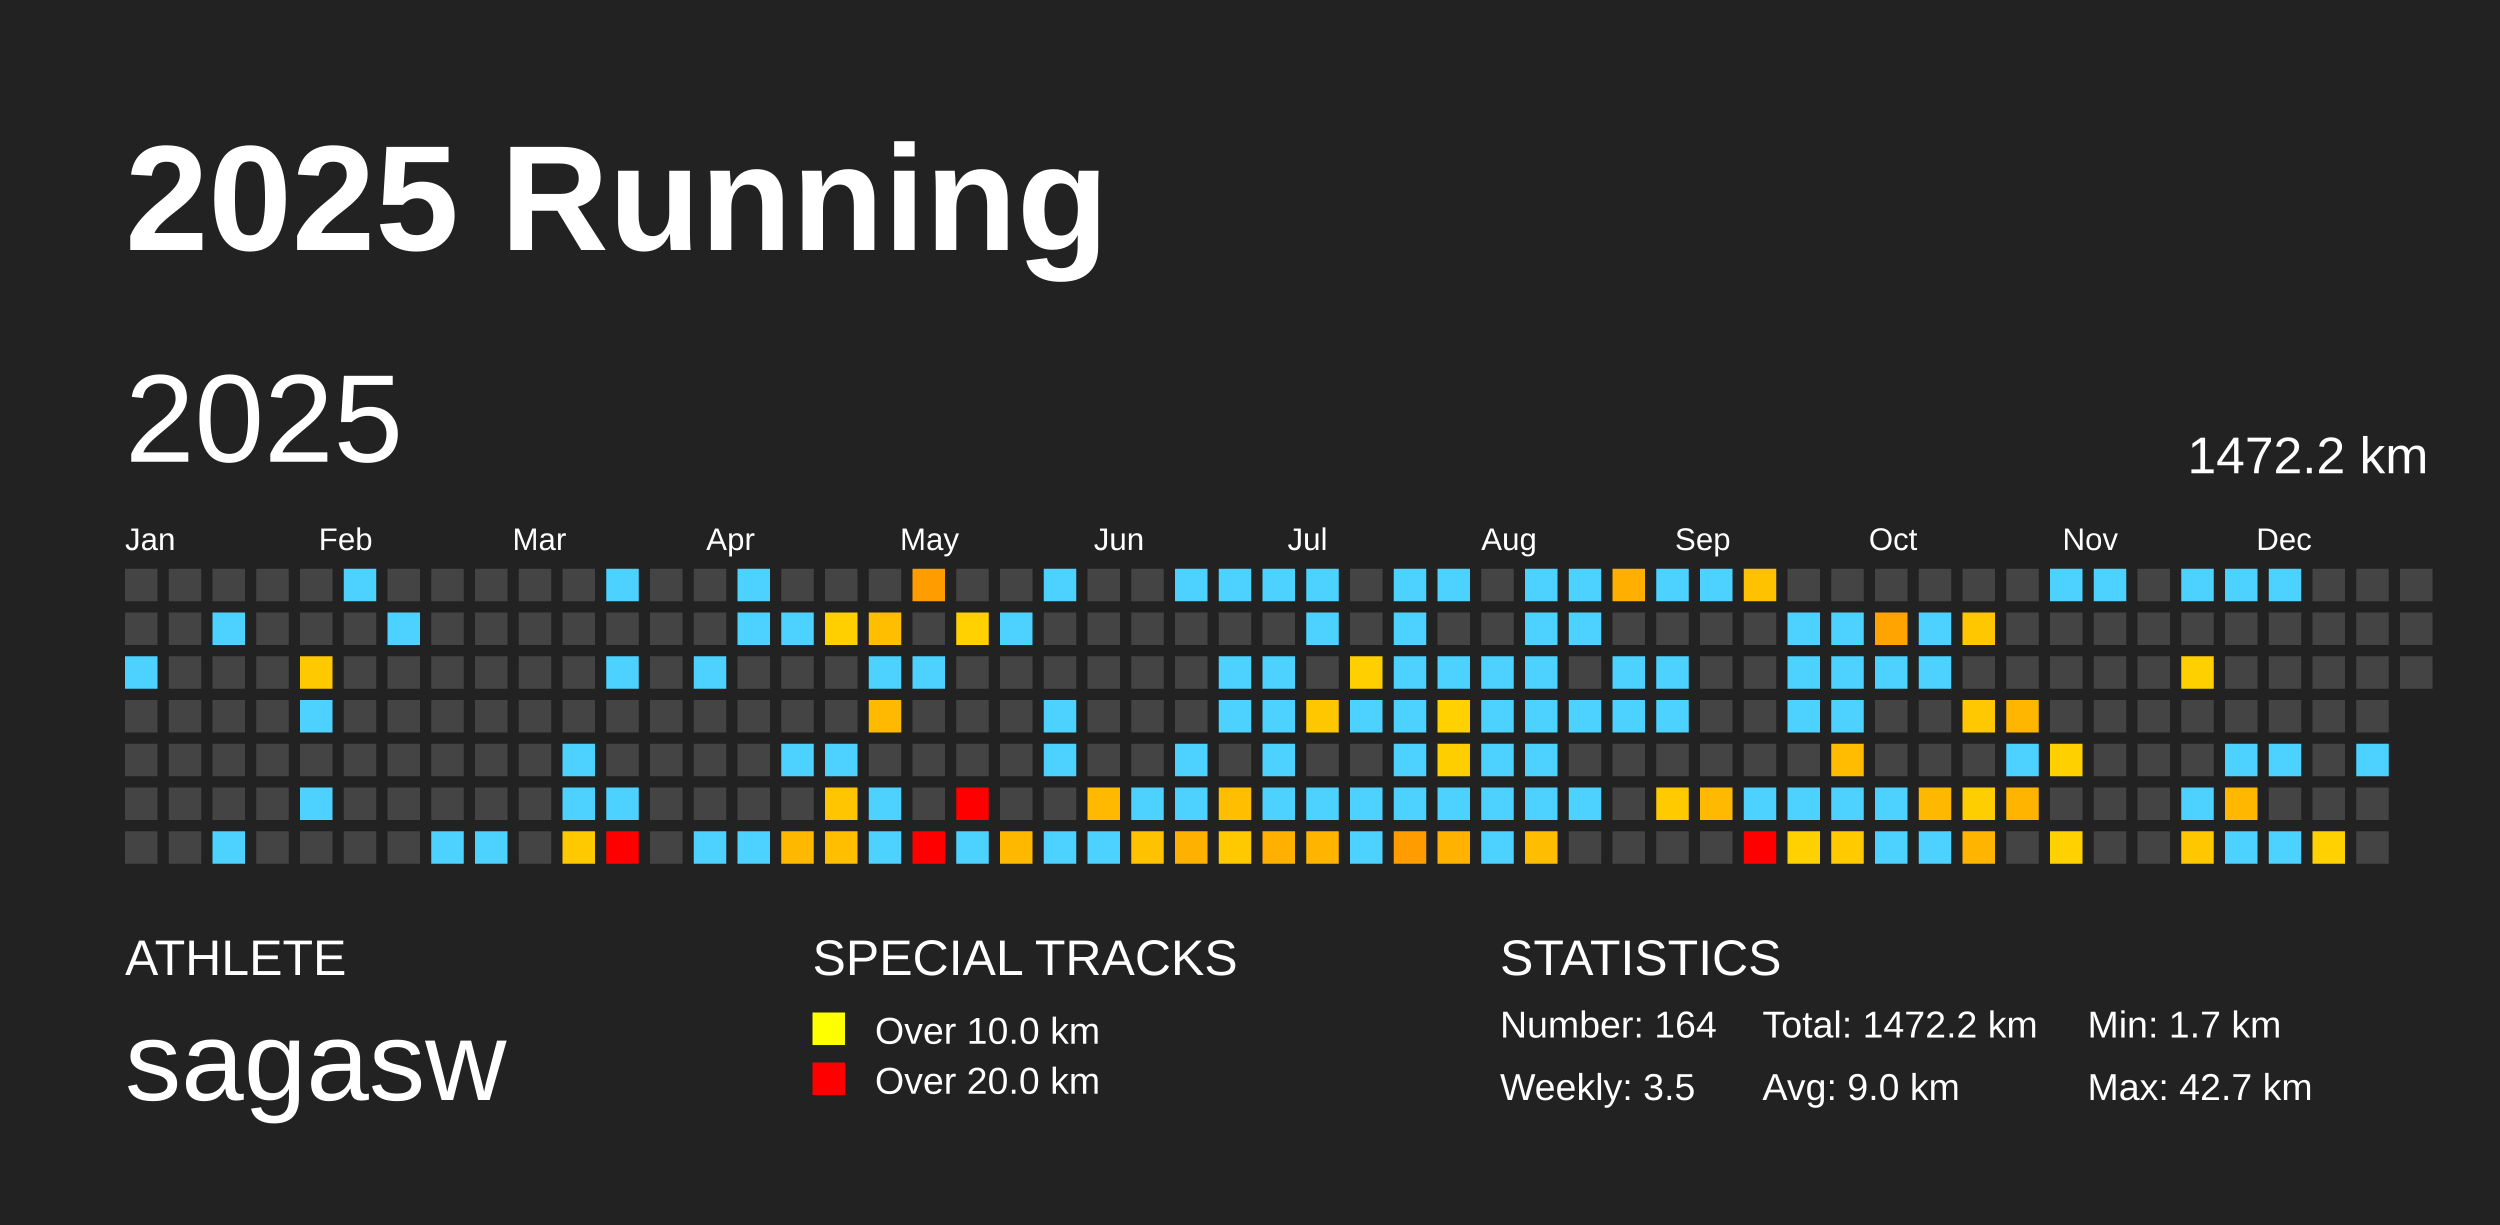
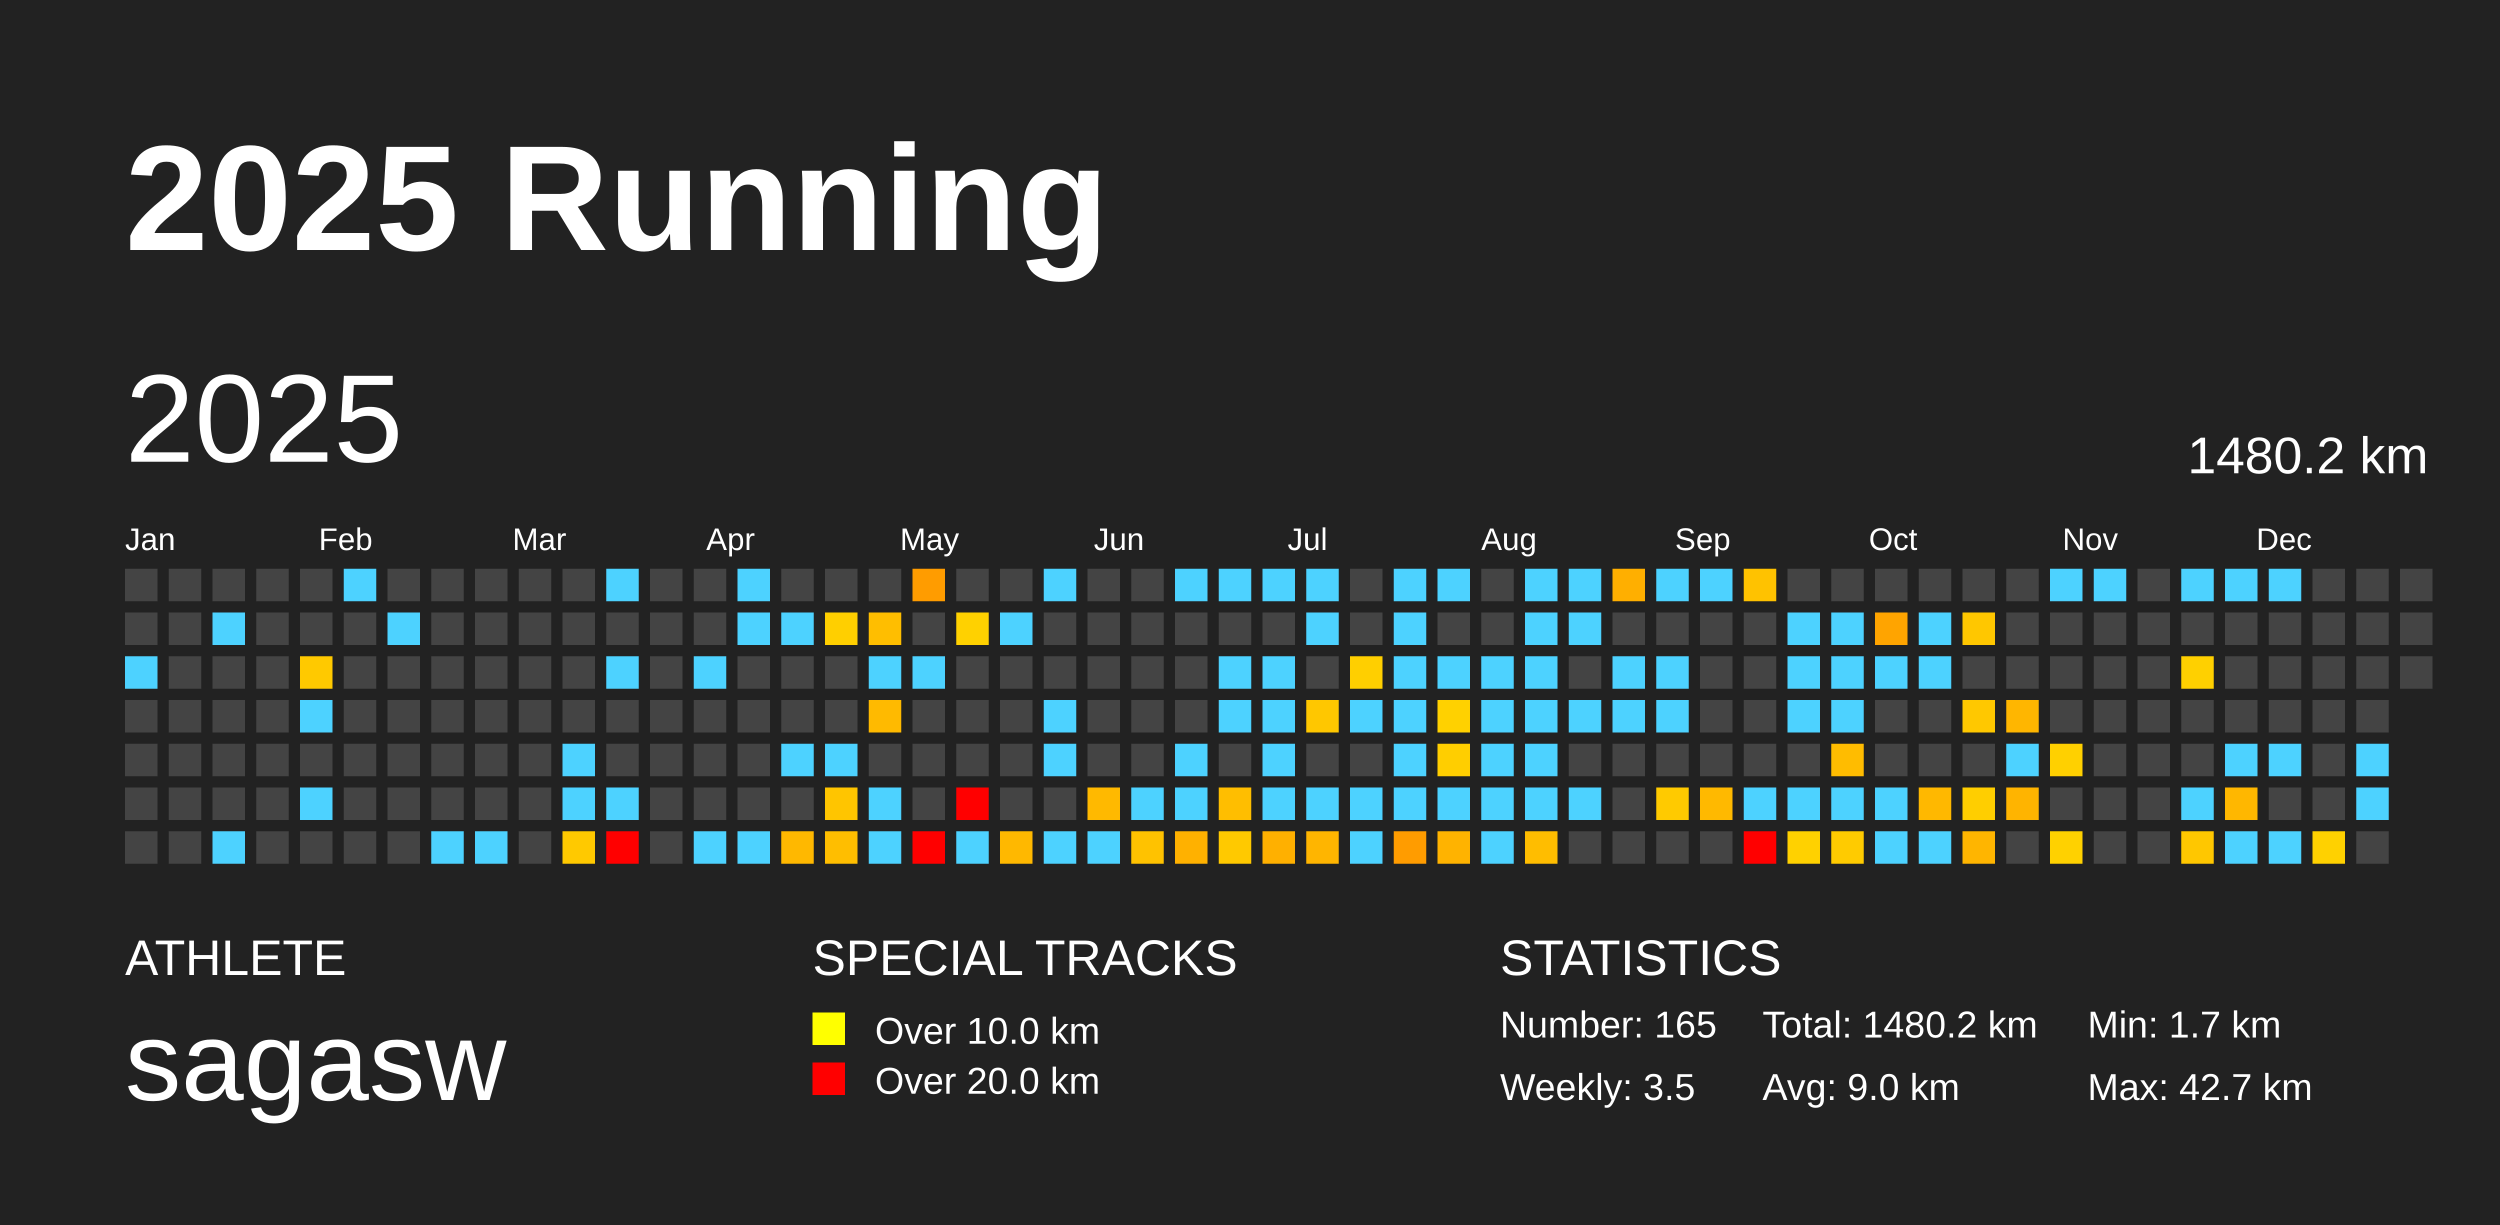
<svg xmlns="http://www.w3.org/2000/svg" baseProfile="full" height="98mm" version="1.1" viewBox="0,0,200,98" width="200mm">
  <defs />
  <rect fill="#222222" height="98" width="200" x="0" y="0" />
  <text fill="#FFFFFF" style="font-size:12px; font-family:Arial; font-weight:bold;" x="10" y="20">2025 Running</text>
  <text fill="#FFFFFF" style="font-size:4px; font-family:Arial" x="10" y="78">ATHLETE</text>
  <text fill="#FFFFFF" style="font-size:9px; font-family:Arial" x="10" y="88">sagasw</text>
  <text fill="#FFFFFF" style="font-size:4px; font-family:Arial" x="65" y="78">SPECIAL TRACKS</text>
  <rect fill="yellow" height="2.6" width="2.6" x="65" y="81" />
  <text fill="#FFFFFF" style="font-size:3px; font-family:Arial" x="70" y="83.5">Over 10.0 km</text>
  <rect fill="red" height="2.6" width="2.6" x="65" y="85" />
  <text fill="#FFFFFF" style="font-size:3px; font-family:Arial" x="70" y="87.5">Over 20.0 km</text>
  <text fill="#FFFFFF" style="font-size:4px; font-family:Arial" x="120" y="78">STATISTICS</text>
-   <text fill="#FFFFFF" style="font-size:3px; font-family:Arial" x="120" y="83">Number: 164</text>
+   <text fill="#FFFFFF" style="font-size:3px; font-family:Arial" x="120" y="83">Number: 165</text>
  <text fill="#FFFFFF" style="font-size:3px; font-family:Arial" x="120" y="88">Weekly: 3.5</text>
-   <text fill="#FFFFFF" style="font-size:3px; font-family:Arial" x="141" y="83">Total: 1472.2 km</text>
+   <text fill="#FFFFFF" style="font-size:3px; font-family:Arial" x="141" y="83">Total: 1480.2 km</text>
  <text fill="#FFFFFF" style="font-size:3px; font-family:Arial" x="141" y="88">Avg: 9.0 km</text>
  <text fill="#FFFFFF" style="font-size:3px; font-family:Arial" x="167" y="83">Min: 1.7 km</text>
  <text fill="#FFFFFF" style="font-size:3px; font-family:Arial" x="167" y="88">Max: 42.7 km</text>
  <text dominant-baseline="hanging" fill="#FFFFFF" style="font-size:10.0px; font-family:Arial;" x="10" y="30">2025</text>
-   <text dominant-baseline="hanging" fill="#FFFFFF" style="font-size:4.125px; font-family:Arial;" x="175" y="35">1472.2 km</text>
+   <text dominant-baseline="hanging" fill="#FFFFFF" style="font-size:4.125px; font-family:Arial;" x="175" y="35">1480.2 km</text>
  <text fill="#FFFFFF" style="font-size:2.5px; font-family:Arial" x="10.0" y="44">Jan</text>
  <text fill="#FFFFFF" style="font-size:2.5px; font-family:Arial" x="25.5" y="44">Feb</text>
  <text fill="#FFFFFF" style="font-size:2.5px; font-family:Arial" x="41.0" y="44">Mar</text>
  <text fill="#FFFFFF" style="font-size:2.5px; font-family:Arial" x="56.5" y="44">Apr</text>
  <text fill="#FFFFFF" style="font-size:2.5px; font-family:Arial" x="72.0" y="44">May</text>
  <text fill="#FFFFFF" style="font-size:2.5px; font-family:Arial" x="87.5" y="44">Jun</text>
  <text fill="#FFFFFF" style="font-size:2.5px; font-family:Arial" x="103.0" y="44">Jul</text>
  <text fill="#FFFFFF" style="font-size:2.5px; font-family:Arial" x="118.5" y="44">Aug</text>
  <text fill="#FFFFFF" style="font-size:2.5px; font-family:Arial" x="134.0" y="44">Sep</text>
  <text fill="#FFFFFF" style="font-size:2.5px; font-family:Arial" x="149.5" y="44">Oct</text>
  <text fill="#FFFFFF" style="font-size:2.5px; font-family:Arial" x="165.0" y="44">Nov</text>
  <text fill="#FFFFFF" style="font-size:2.5px; font-family:Arial" x="180.5" y="44">Dec</text>
  <rect fill="#444444" height="2.6" width="2.6" x="10.0" y="45.5" />
  <rect fill="#444444" height="2.6" width="2.6" x="10.0" y="49.0" />
  <rect fill="#4dd2ff" height="2.6" width="2.6" x="10.0" y="52.5" />
  <rect fill="#444444" height="2.6" width="2.6" x="10.0" y="56.0" />
  <rect fill="#444444" height="2.6" width="2.6" x="10.0" y="59.5" />
  <rect fill="#444444" height="2.6" width="2.6" x="10.0" y="63.0" />
  <rect fill="#444444" height="2.6" width="2.6" x="10.0" y="66.5" />
  <rect fill="#444444" height="2.6" width="2.6" x="13.5" y="45.5" />
  <rect fill="#444444" height="2.6" width="2.6" x="13.5" y="49.0" />
  <rect fill="#444444" height="2.6" width="2.6" x="13.5" y="52.5" />
  <rect fill="#444444" height="2.6" width="2.6" x="13.5" y="56.0" />
  <rect fill="#444444" height="2.6" width="2.6" x="13.5" y="59.5" />
  <rect fill="#444444" height="2.6" width="2.6" x="13.5" y="63.0" />
  <rect fill="#444444" height="2.6" width="2.6" x="13.5" y="66.5" />
  <rect fill="#444444" height="2.6" width="2.6" x="17.0" y="45.5" />
  <rect fill="#4dd2ff" height="2.6" width="2.6" x="17.0" y="49.0" />
  <rect fill="#444444" height="2.6" width="2.6" x="17.0" y="52.5" />
  <rect fill="#444444" height="2.6" width="2.6" x="17.0" y="56.0" />
  <rect fill="#444444" height="2.6" width="2.6" x="17.0" y="59.5" />
  <rect fill="#444444" height="2.6" width="2.6" x="17.0" y="63.0" />
  <rect fill="#4dd2ff" height="2.6" width="2.6" x="17.0" y="66.5" />
  <rect fill="#444444" height="2.6" width="2.6" x="20.5" y="45.5" />
  <rect fill="#444444" height="2.6" width="2.6" x="20.5" y="49.0" />
  <rect fill="#444444" height="2.6" width="2.6" x="20.5" y="52.5" />
  <rect fill="#444444" height="2.6" width="2.6" x="20.5" y="56.0" />
  <rect fill="#444444" height="2.6" width="2.6" x="20.5" y="59.5" />
  <rect fill="#444444" height="2.6" width="2.6" x="20.5" y="63.0" />
  <rect fill="#444444" height="2.6" width="2.6" x="20.5" y="66.5" />
  <rect fill="#444444" height="2.6" width="2.6" x="24.0" y="45.5" />
  <rect fill="#444444" height="2.6" width="2.6" x="24.0" y="49.0" />
  <rect fill="#ffc900" height="2.6" width="2.6" x="24.0" y="52.5" />
  <rect fill="#4dd2ff" height="2.6" width="2.6" x="24.0" y="56.0" />
  <rect fill="#444444" height="2.6" width="2.6" x="24.0" y="59.5" />
  <rect fill="#4dd2ff" height="2.6" width="2.6" x="24.0" y="63.0" />
  <rect fill="#444444" height="2.6" width="2.6" x="24.0" y="66.5" />
  <rect fill="#4dd2ff" height="2.6" width="2.6" x="27.5" y="45.5" />
  <rect fill="#444444" height="2.6" width="2.6" x="27.5" y="49.0" />
  <rect fill="#444444" height="2.6" width="2.6" x="27.5" y="52.5" />
  <rect fill="#444444" height="2.6" width="2.6" x="27.5" y="56.0" />
  <rect fill="#444444" height="2.6" width="2.6" x="27.5" y="59.5" />
  <rect fill="#444444" height="2.6" width="2.6" x="27.5" y="63.0" />
  <rect fill="#444444" height="2.6" width="2.6" x="27.5" y="66.5" />
  <rect fill="#444444" height="2.6" width="2.6" x="31.0" y="45.5" />
  <rect fill="#4dd2ff" height="2.6" width="2.6" x="31.0" y="49.0" />
  <rect fill="#444444" height="2.6" width="2.6" x="31.0" y="52.5" />
  <rect fill="#444444" height="2.6" width="2.6" x="31.0" y="56.0" />
  <rect fill="#444444" height="2.6" width="2.6" x="31.0" y="59.5" />
  <rect fill="#444444" height="2.6" width="2.6" x="31.0" y="63.0" />
  <rect fill="#444444" height="2.6" width="2.6" x="31.0" y="66.5" />
  <rect fill="#444444" height="2.6" width="2.6" x="34.5" y="45.5" />
  <rect fill="#444444" height="2.6" width="2.6" x="34.5" y="49.0" />
  <rect fill="#444444" height="2.6" width="2.6" x="34.5" y="52.5" />
  <rect fill="#444444" height="2.6" width="2.6" x="34.5" y="56.0" />
  <rect fill="#444444" height="2.6" width="2.6" x="34.5" y="59.5" />
  <rect fill="#444444" height="2.6" width="2.6" x="34.5" y="63.0" />
  <rect fill="#4dd2ff" height="2.6" width="2.6" x="34.5" y="66.5" />
  <rect fill="#444444" height="2.6" width="2.6" x="38.0" y="45.5" />
  <rect fill="#444444" height="2.6" width="2.6" x="38.0" y="49.0" />
  <rect fill="#444444" height="2.6" width="2.6" x="38.0" y="52.5" />
  <rect fill="#444444" height="2.6" width="2.6" x="38.0" y="56.0" />
  <rect fill="#444444" height="2.6" width="2.6" x="38.0" y="59.5" />
  <rect fill="#444444" height="2.6" width="2.6" x="38.0" y="63.0" />
  <rect fill="#4dd2ff" height="2.6" width="2.6" x="38.0" y="66.5" />
  <rect fill="#444444" height="2.6" width="2.6" x="41.5" y="45.5" />
  <rect fill="#444444" height="2.6" width="2.6" x="41.5" y="49.0" />
  <rect fill="#444444" height="2.6" width="2.6" x="41.5" y="52.5" />
  <rect fill="#444444" height="2.6" width="2.6" x="41.5" y="56.0" />
  <rect fill="#444444" height="2.6" width="2.6" x="41.5" y="59.5" />
  <rect fill="#444444" height="2.6" width="2.6" x="41.5" y="63.0" />
  <rect fill="#444444" height="2.6" width="2.6" x="41.5" y="66.5" />
  <rect fill="#444444" height="2.6" width="2.6" x="45.0" y="45.5" />
  <rect fill="#444444" height="2.6" width="2.6" x="45.0" y="49.0" />
  <rect fill="#444444" height="2.6" width="2.6" x="45.0" y="52.5" />
  <rect fill="#444444" height="2.6" width="2.6" x="45.0" y="56.0" />
  <rect fill="#4dd2ff" height="2.6" width="2.6" x="45.0" y="59.5" />
  <rect fill="#4dd2ff" height="2.6" width="2.6" x="45.0" y="63.0" />
  <rect fill="#ffc900" height="2.6" width="2.6" x="45.0" y="66.5" />
  <rect fill="#4dd2ff" height="2.6" width="2.6" x="48.5" y="45.5" />
  <rect fill="#444444" height="2.6" width="2.6" x="48.5" y="49.0" />
  <rect fill="#4dd2ff" height="2.6" width="2.6" x="48.5" y="52.5" />
  <rect fill="#444444" height="2.6" width="2.6" x="48.5" y="56.0" />
  <rect fill="#444444" height="2.6" width="2.6" x="48.5" y="59.5" />
  <rect fill="#4dd2ff" height="2.6" width="2.6" x="48.5" y="63.0" />
  <rect fill="red" height="2.6" width="2.6" x="48.5" y="66.5" />
  <rect fill="#444444" height="2.6" width="2.6" x="52.0" y="45.5" />
  <rect fill="#444444" height="2.6" width="2.6" x="52.0" y="49.0" />
  <rect fill="#444444" height="2.6" width="2.6" x="52.0" y="52.5" />
  <rect fill="#444444" height="2.6" width="2.6" x="52.0" y="56.0" />
  <rect fill="#444444" height="2.6" width="2.6" x="52.0" y="59.5" />
  <rect fill="#444444" height="2.6" width="2.6" x="52.0" y="63.0" />
  <rect fill="#444444" height="2.6" width="2.6" x="52.0" y="66.5" />
  <rect fill="#444444" height="2.6" width="2.6" x="55.5" y="45.5" />
  <rect fill="#444444" height="2.6" width="2.6" x="55.5" y="49.0" />
  <rect fill="#4dd2ff" height="2.6" width="2.6" x="55.5" y="52.5" />
  <rect fill="#444444" height="2.6" width="2.6" x="55.5" y="56.0" />
  <rect fill="#444444" height="2.6" width="2.6" x="55.5" y="59.5" />
  <rect fill="#444444" height="2.6" width="2.6" x="55.5" y="63.0" />
  <rect fill="#4dd2ff" height="2.6" width="2.6" x="55.5" y="66.5" />
  <rect fill="#4dd2ff" height="2.6" width="2.6" x="59.0" y="45.5" />
  <rect fill="#4dd2ff" height="2.6" width="2.6" x="59.0" y="49.0" />
  <rect fill="#444444" height="2.6" width="2.6" x="59.0" y="52.5" />
  <rect fill="#444444" height="2.6" width="2.6" x="59.0" y="56.0" />
  <rect fill="#444444" height="2.6" width="2.6" x="59.0" y="59.5" />
  <rect fill="#444444" height="2.6" width="2.6" x="59.0" y="63.0" />
  <rect fill="#4dd2ff" height="2.6" width="2.6" x="59.0" y="66.5" />
  <rect fill="#444444" height="2.6" width="2.6" x="62.5" y="45.5" />
  <rect fill="#4dd2ff" height="2.6" width="2.6" x="62.5" y="49.0" />
  <rect fill="#444444" height="2.6" width="2.6" x="62.5" y="52.5" />
  <rect fill="#444444" height="2.6" width="2.6" x="62.5" y="56.0" />
  <rect fill="#4dd2ff" height="2.6" width="2.6" x="62.5" y="59.5" />
  <rect fill="#444444" height="2.6" width="2.6" x="62.5" y="63.0" />
  <rect fill="#ffb800" height="2.6" width="2.6" x="62.5" y="66.5" />
  <rect fill="#444444" height="2.6" width="2.6" x="66.0" y="45.5" />
  <rect fill="#ffcf00" height="2.6" width="2.6" x="66.0" y="49.0" />
  <rect fill="#444444" height="2.6" width="2.6" x="66.0" y="52.5" />
  <rect fill="#444444" height="2.6" width="2.6" x="66.0" y="56.0" />
  <rect fill="#4dd2ff" height="2.6" width="2.6" x="66.0" y="59.5" />
  <rect fill="#ffc500" height="2.6" width="2.6" x="66.0" y="63.0" />
  <rect fill="#ffbe00" height="2.6" width="2.6" x="66.0" y="66.5" />
  <rect fill="#444444" height="2.6" width="2.6" x="69.5" y="45.5" />
  <rect fill="#ffbe00" height="2.6" width="2.6" x="69.5" y="49.0" />
  <rect fill="#4dd2ff" height="2.6" width="2.6" x="69.5" y="52.5" />
  <rect fill="#ffba00" height="2.6" width="2.6" x="69.5" y="56.0" />
  <rect fill="#444444" height="2.6" width="2.6" x="69.5" y="59.5" />
  <rect fill="#4dd2ff" height="2.6" width="2.6" x="69.5" y="63.0" />
  <rect fill="#4dd2ff" height="2.6" width="2.6" x="69.5" y="66.5" />
  <rect fill="#ff9c00" height="2.6" width="2.6" x="73.0" y="45.5" />
  <rect fill="#444444" height="2.6" width="2.6" x="73.0" y="49.0" />
  <rect fill="#4dd2ff" height="2.6" width="2.6" x="73.0" y="52.5" />
  <rect fill="#444444" height="2.6" width="2.6" x="73.0" y="56.0" />
  <rect fill="#444444" height="2.6" width="2.6" x="73.0" y="59.5" />
  <rect fill="#444444" height="2.6" width="2.6" x="73.0" y="63.0" />
  <rect fill="red" height="2.6" width="2.6" x="73.0" y="66.5" />
  <rect fill="#444444" height="2.6" width="2.6" x="76.5" y="45.5" />
  <rect fill="#ffd100" height="2.6" width="2.6" x="76.5" y="49.0" />
  <rect fill="#444444" height="2.6" width="2.6" x="76.5" y="52.5" />
  <rect fill="#444444" height="2.6" width="2.6" x="76.5" y="56.0" />
  <rect fill="#444444" height="2.6" width="2.6" x="76.5" y="59.5" />
  <rect fill="red" height="2.6" width="2.6" x="76.5" y="63.0" />
  <rect fill="#4dd2ff" height="2.6" width="2.6" x="76.5" y="66.5" />
  <rect fill="#444444" height="2.6" width="2.6" x="80.0" y="45.5" />
  <rect fill="#4dd2ff" height="2.6" width="2.6" x="80.0" y="49.0" />
  <rect fill="#444444" height="2.6" width="2.6" x="80.0" y="52.5" />
  <rect fill="#444444" height="2.6" width="2.6" x="80.0" y="56.0" />
  <rect fill="#444444" height="2.6" width="2.6" x="80.0" y="59.5" />
  <rect fill="#444444" height="2.6" width="2.6" x="80.0" y="63.0" />
  <rect fill="#ffb800" height="2.6" width="2.6" x="80.0" y="66.5" />
  <rect fill="#4dd2ff" height="2.6" width="2.6" x="83.5" y="45.5" />
  <rect fill="#444444" height="2.6" width="2.6" x="83.5" y="49.0" />
  <rect fill="#444444" height="2.6" width="2.6" x="83.5" y="52.5" />
  <rect fill="#4dd2ff" height="2.6" width="2.6" x="83.5" y="56.0" />
  <rect fill="#4dd2ff" height="2.6" width="2.6" x="83.5" y="59.5" />
  <rect fill="#444444" height="2.6" width="2.6" x="83.5" y="63.0" />
  <rect fill="#4dd2ff" height="2.6" width="2.6" x="83.5" y="66.5" />
  <rect fill="#444444" height="2.6" width="2.6" x="87.0" y="45.5" />
  <rect fill="#444444" height="2.6" width="2.6" x="87.0" y="49.0" />
  <rect fill="#444444" height="2.6" width="2.6" x="87.0" y="52.5" />
  <rect fill="#444444" height="2.6" width="2.6" x="87.0" y="56.0" />
  <rect fill="#444444" height="2.6" width="2.6" x="87.0" y="59.5" />
  <rect fill="#ffb900" height="2.6" width="2.6" x="87.0" y="63.0" />
  <rect fill="#4dd2ff" height="2.6" width="2.6" x="87.0" y="66.5" />
  <rect fill="#444444" height="2.6" width="2.6" x="90.5" y="45.5" />
  <rect fill="#444444" height="2.6" width="2.6" x="90.5" y="49.0" />
  <rect fill="#444444" height="2.6" width="2.6" x="90.5" y="52.5" />
  <rect fill="#444444" height="2.6" width="2.6" x="90.5" y="56.0" />
  <rect fill="#444444" height="2.6" width="2.6" x="90.5" y="59.5" />
  <rect fill="#4dd2ff" height="2.6" width="2.6" x="90.5" y="63.0" />
  <rect fill="#ffc200" height="2.6" width="2.6" x="90.5" y="66.5" />
  <rect fill="#4dd2ff" height="2.6" width="2.6" x="94.0" y="45.5" />
  <rect fill="#444444" height="2.6" width="2.6" x="94.0" y="49.0" />
  <rect fill="#444444" height="2.6" width="2.6" x="94.0" y="52.5" />
  <rect fill="#444444" height="2.6" width="2.6" x="94.0" y="56.0" />
  <rect fill="#4dd2ff" height="2.6" width="2.6" x="94.0" y="59.5" />
  <rect fill="#4dd2ff" height="2.6" width="2.6" x="94.0" y="63.0" />
  <rect fill="#ffb100" height="2.6" width="2.6" x="94.0" y="66.5" />
  <rect fill="#4dd2ff" height="2.6" width="2.6" x="97.5" y="45.5" />
  <rect fill="#444444" height="2.6" width="2.6" x="97.5" y="49.0" />
  <rect fill="#4dd2ff" height="2.6" width="2.6" x="97.5" y="52.5" />
  <rect fill="#4dd2ff" height="2.6" width="2.6" x="97.5" y="56.0" />
  <rect fill="#444444" height="2.6" width="2.6" x="97.5" y="59.5" />
  <rect fill="#ffbe00" height="2.6" width="2.6" x="97.5" y="63.0" />
  <rect fill="#ffc900" height="2.6" width="2.6" x="97.5" y="66.5" />
  <rect fill="#4dd2ff" height="2.6" width="2.6" x="101.0" y="45.5" />
  <rect fill="#444444" height="2.6" width="2.6" x="101.0" y="49.0" />
  <rect fill="#4dd2ff" height="2.6" width="2.6" x="101.0" y="52.5" />
  <rect fill="#4dd2ff" height="2.6" width="2.6" x="101.0" y="56.0" />
  <rect fill="#4dd2ff" height="2.6" width="2.6" x="101.0" y="59.5" />
  <rect fill="#4dd2ff" height="2.6" width="2.6" x="101.0" y="63.0" />
  <rect fill="#ffb000" height="2.6" width="2.6" x="101.0" y="66.5" />
  <rect fill="#4dd2ff" height="2.6" width="2.6" x="104.5" y="45.5" />
  <rect fill="#4dd2ff" height="2.6" width="2.6" x="104.5" y="49.0" />
  <rect fill="#444444" height="2.6" width="2.6" x="104.5" y="52.5" />
  <rect fill="#ffc700" height="2.6" width="2.6" x="104.5" y="56.0" />
  <rect fill="#444444" height="2.6" width="2.6" x="104.5" y="59.5" />
  <rect fill="#4dd2ff" height="2.6" width="2.6" x="104.5" y="63.0" />
  <rect fill="#ffb500" height="2.6" width="2.6" x="104.5" y="66.5" />
  <rect fill="#444444" height="2.6" width="2.6" x="108.0" y="45.5" />
  <rect fill="#444444" height="2.6" width="2.6" x="108.0" y="49.0" />
  <rect fill="#ffcf00" height="2.6" width="2.6" x="108.0" y="52.5" />
  <rect fill="#4dd2ff" height="2.6" width="2.6" x="108.0" y="56.0" />
  <rect fill="#444444" height="2.6" width="2.6" x="108.0" y="59.5" />
  <rect fill="#4dd2ff" height="2.6" width="2.6" x="108.0" y="63.0" />
  <rect fill="#4dd2ff" height="2.6" width="2.6" x="108.0" y="66.5" />
  <rect fill="#4dd2ff" height="2.6" width="2.6" x="111.5" y="45.5" />
  <rect fill="#4dd2ff" height="2.6" width="2.6" x="111.5" y="49.0" />
  <rect fill="#4dd2ff" height="2.6" width="2.6" x="111.5" y="52.5" />
  <rect fill="#4dd2ff" height="2.6" width="2.6" x="111.5" y="56.0" />
  <rect fill="#4dd2ff" height="2.6" width="2.6" x="111.5" y="59.5" />
  <rect fill="#4dd2ff" height="2.6" width="2.6" x="111.5" y="63.0" />
  <rect fill="#ff9c00" height="2.6" width="2.6" x="111.5" y="66.5" />
  <rect fill="#4dd2ff" height="2.6" width="2.6" x="115.0" y="45.5" />
  <rect fill="#444444" height="2.6" width="2.6" x="115.0" y="49.0" />
  <rect fill="#4dd2ff" height="2.6" width="2.6" x="115.0" y="52.5" />
  <rect fill="#ffd100" height="2.6" width="2.6" x="115.0" y="56.0" />
  <rect fill="#ffce00" height="2.6" width="2.6" x="115.0" y="59.5" />
  <rect fill="#4dd2ff" height="2.6" width="2.6" x="115.0" y="63.0" />
  <rect fill="#ffb300" height="2.6" width="2.6" x="115.0" y="66.5" />
  <rect fill="#444444" height="2.6" width="2.6" x="118.5" y="45.5" />
  <rect fill="#444444" height="2.6" width="2.6" x="118.5" y="49.0" />
  <rect fill="#4dd2ff" height="2.6" width="2.6" x="118.5" y="52.5" />
  <rect fill="#4dd2ff" height="2.6" width="2.6" x="118.5" y="56.0" />
  <rect fill="#4dd2ff" height="2.6" width="2.6" x="118.5" y="59.5" />
  <rect fill="#4dd2ff" height="2.6" width="2.6" x="118.5" y="63.0" />
  <rect fill="#4dd2ff" height="2.6" width="2.6" x="118.5" y="66.5" />
  <rect fill="#4dd2ff" height="2.6" width="2.6" x="122.0" y="45.5" />
  <rect fill="#4dd2ff" height="2.6" width="2.6" x="122.0" y="49.0" />
  <rect fill="#4dd2ff" height="2.6" width="2.6" x="122.0" y="52.5" />
  <rect fill="#4dd2ff" height="2.6" width="2.6" x="122.0" y="56.0" />
  <rect fill="#4dd2ff" height="2.6" width="2.6" x="122.0" y="59.5" />
  <rect fill="#4dd2ff" height="2.6" width="2.6" x="122.0" y="63.0" />
  <rect fill="#ffbd00" height="2.6" width="2.6" x="122.0" y="66.5" />
  <rect fill="#4dd2ff" height="2.6" width="2.6" x="125.5" y="45.5" />
  <rect fill="#4dd2ff" height="2.6" width="2.6" x="125.5" y="49.0" />
  <rect fill="#444444" height="2.6" width="2.6" x="125.5" y="52.5" />
  <rect fill="#4dd2ff" height="2.6" width="2.6" x="125.5" y="56.0" />
  <rect fill="#444444" height="2.6" width="2.6" x="125.5" y="59.5" />
  <rect fill="#4dd2ff" height="2.6" width="2.6" x="125.5" y="63.0" />
  <rect fill="#444444" height="2.6" width="2.6" x="125.5" y="66.5" />
  <rect fill="#ffaf00" height="2.6" width="2.6" x="129.0" y="45.5" />
  <rect fill="#444444" height="2.6" width="2.6" x="129.0" y="49.0" />
  <rect fill="#4dd2ff" height="2.6" width="2.6" x="129.0" y="52.5" />
  <rect fill="#4dd2ff" height="2.6" width="2.6" x="129.0" y="56.0" />
  <rect fill="#444444" height="2.6" width="2.6" x="129.0" y="59.5" />
  <rect fill="#444444" height="2.6" width="2.6" x="129.0" y="63.0" />
  <rect fill="#444444" height="2.6" width="2.6" x="129.0" y="66.5" />
  <rect fill="#4dd2ff" height="2.6" width="2.6" x="132.5" y="45.5" />
  <rect fill="#444444" height="2.6" width="2.6" x="132.5" y="49.0" />
  <rect fill="#4dd2ff" height="2.6" width="2.6" x="132.5" y="52.5" />
  <rect fill="#4dd2ff" height="2.6" width="2.6" x="132.5" y="56.0" />
  <rect fill="#444444" height="2.6" width="2.6" x="132.5" y="59.5" />
  <rect fill="#ffca00" height="2.6" width="2.6" x="132.5" y="63.0" />
  <rect fill="#444444" height="2.6" width="2.6" x="132.5" y="66.5" />
  <rect fill="#4dd2ff" height="2.6" width="2.6" x="136.0" y="45.5" />
  <rect fill="#444444" height="2.6" width="2.6" x="136.0" y="49.0" />
  <rect fill="#444444" height="2.6" width="2.6" x="136.0" y="52.5" />
  <rect fill="#444444" height="2.6" width="2.6" x="136.0" y="56.0" />
  <rect fill="#444444" height="2.6" width="2.6" x="136.0" y="59.5" />
  <rect fill="#ffb900" height="2.6" width="2.6" x="136.0" y="63.0" />
  <rect fill="#444444" height="2.6" width="2.6" x="136.0" y="66.5" />
  <rect fill="#ffc200" height="2.6" width="2.6" x="139.5" y="45.5" />
  <rect fill="#444444" height="2.6" width="2.6" x="139.5" y="49.0" />
  <rect fill="#444444" height="2.6" width="2.6" x="139.5" y="52.5" />
  <rect fill="#444444" height="2.6" width="2.6" x="139.5" y="56.0" />
  <rect fill="#444444" height="2.6" width="2.6" x="139.5" y="59.5" />
  <rect fill="#4dd2ff" height="2.6" width="2.6" x="139.5" y="63.0" />
  <rect fill="red" height="2.6" width="2.6" x="139.5" y="66.5" />
  <rect fill="#444444" height="2.6" width="2.6" x="143.0" y="45.5" />
  <rect fill="#4dd2ff" height="2.6" width="2.6" x="143.0" y="49.0" />
  <rect fill="#4dd2ff" height="2.6" width="2.6" x="143.0" y="52.5" />
  <rect fill="#4dd2ff" height="2.6" width="2.6" x="143.0" y="56.0" />
  <rect fill="#444444" height="2.6" width="2.6" x="143.0" y="59.5" />
  <rect fill="#4dd2ff" height="2.6" width="2.6" x="143.0" y="63.0" />
  <rect fill="#ffd100" height="2.6" width="2.6" x="143.0" y="66.5" />
  <rect fill="#444444" height="2.6" width="2.6" x="146.5" y="45.5" />
  <rect fill="#4dd2ff" height="2.6" width="2.6" x="146.5" y="49.0" />
  <rect fill="#4dd2ff" height="2.6" width="2.6" x="146.5" y="52.5" />
  <rect fill="#4dd2ff" height="2.6" width="2.6" x="146.5" y="56.0" />
  <rect fill="#ffbc00" height="2.6" width="2.6" x="146.5" y="59.5" />
  <rect fill="#4dd2ff" height="2.6" width="2.6" x="146.5" y="63.0" />
  <rect fill="#ffcb00" height="2.6" width="2.6" x="146.5" y="66.5" />
  <rect fill="#444444" height="2.6" width="2.6" x="150.0" y="45.5" />
  <rect fill="#ffa400" height="2.6" width="2.6" x="150.0" y="49.0" />
  <rect fill="#4dd2ff" height="2.6" width="2.6" x="150.0" y="52.5" />
  <rect fill="#444444" height="2.6" width="2.6" x="150.0" y="56.0" />
  <rect fill="#444444" height="2.6" width="2.6" x="150.0" y="59.5" />
  <rect fill="#4dd2ff" height="2.6" width="2.6" x="150.0" y="63.0" />
  <rect fill="#4dd2ff" height="2.6" width="2.6" x="150.0" y="66.5" />
  <rect fill="#444444" height="2.6" width="2.6" x="153.5" y="45.5" />
  <rect fill="#4dd2ff" height="2.6" width="2.6" x="153.5" y="49.0" />
  <rect fill="#4dd2ff" height="2.6" width="2.6" x="153.5" y="52.5" />
  <rect fill="#444444" height="2.6" width="2.6" x="153.5" y="56.0" />
  <rect fill="#444444" height="2.6" width="2.6" x="153.5" y="59.5" />
  <rect fill="#ffb800" height="2.6" width="2.6" x="153.5" y="63.0" />
  <rect fill="#4dd2ff" height="2.6" width="2.6" x="153.5" y="66.5" />
  <rect fill="#444444" height="2.6" width="2.6" x="157.0" y="45.5" />
  <rect fill="#ffc700" height="2.6" width="2.6" x="157.0" y="49.0" />
  <rect fill="#444444" height="2.6" width="2.6" x="157.0" y="52.5" />
  <rect fill="#ffc800" height="2.6" width="2.6" x="157.0" y="56.0" />
  <rect fill="#444444" height="2.6" width="2.6" x="157.0" y="59.5" />
  <rect fill="#ffce00" height="2.6" width="2.6" x="157.0" y="63.0" />
  <rect fill="#ffb500" height="2.6" width="2.6" x="157.0" y="66.5" />
  <rect fill="#444444" height="2.6" width="2.6" x="160.5" y="45.5" />
  <rect fill="#444444" height="2.6" width="2.6" x="160.5" y="49.0" />
  <rect fill="#444444" height="2.6" width="2.6" x="160.5" y="52.5" />
  <rect fill="#ffb600" height="2.6" width="2.6" x="160.5" y="56.0" />
  <rect fill="#4dd2ff" height="2.6" width="2.6" x="160.5" y="59.5" />
  <rect fill="#ffb400" height="2.6" width="2.6" x="160.5" y="63.0" />
  <rect fill="#444444" height="2.6" width="2.6" x="160.5" y="66.5" />
  <rect fill="#4dd2ff" height="2.6" width="2.6" x="164.0" y="45.5" />
  <rect fill="#444444" height="2.6" width="2.6" x="164.0" y="49.0" />
  <rect fill="#444444" height="2.6" width="2.6" x="164.0" y="52.5" />
  <rect fill="#444444" height="2.6" width="2.6" x="164.0" y="56.0" />
  <rect fill="#ffd000" height="2.6" width="2.6" x="164.0" y="59.5" />
  <rect fill="#444444" height="2.6" width="2.6" x="164.0" y="63.0" />
  <rect fill="#ffd100" height="2.6" width="2.6" x="164.0" y="66.5" />
  <rect fill="#4dd2ff" height="2.6" width="2.6" x="167.5" y="45.5" />
  <rect fill="#444444" height="2.6" width="2.6" x="167.5" y="49.0" />
  <rect fill="#444444" height="2.6" width="2.6" x="167.5" y="52.5" />
  <rect fill="#444444" height="2.6" width="2.6" x="167.5" y="56.0" />
  <rect fill="#444444" height="2.6" width="2.6" x="167.5" y="59.5" />
  <rect fill="#444444" height="2.6" width="2.6" x="167.5" y="63.0" />
  <rect fill="#444444" height="2.6" width="2.6" x="167.5" y="66.5" />
  <rect fill="#444444" height="2.6" width="2.6" x="171.0" y="45.5" />
  <rect fill="#444444" height="2.6" width="2.6" x="171.0" y="49.0" />
  <rect fill="#444444" height="2.6" width="2.6" x="171.0" y="52.5" />
  <rect fill="#444444" height="2.6" width="2.6" x="171.0" y="56.0" />
  <rect fill="#444444" height="2.6" width="2.6" x="171.0" y="59.5" />
  <rect fill="#444444" height="2.6" width="2.6" x="171.0" y="63.0" />
  <rect fill="#444444" height="2.6" width="2.6" x="171.0" y="66.5" />
  <rect fill="#4dd2ff" height="2.6" width="2.6" x="174.5" y="45.5" />
  <rect fill="#444444" height="2.6" width="2.6" x="174.5" y="49.0" />
  <rect fill="#ffd000" height="2.6" width="2.6" x="174.5" y="52.5" />
  <rect fill="#444444" height="2.6" width="2.6" x="174.5" y="56.0" />
  <rect fill="#444444" height="2.6" width="2.6" x="174.5" y="59.5" />
  <rect fill="#4dd2ff" height="2.6" width="2.6" x="174.5" y="63.0" />
  <rect fill="#ffc700" height="2.6" width="2.6" x="174.5" y="66.5" />
  <rect fill="#4dd2ff" height="2.6" width="2.6" x="178.0" y="45.5" />
  <rect fill="#444444" height="2.6" width="2.6" x="178.0" y="49.0" />
  <rect fill="#444444" height="2.6" width="2.6" x="178.0" y="52.5" />
  <rect fill="#444444" height="2.6" width="2.6" x="178.0" y="56.0" />
  <rect fill="#4dd2ff" height="2.6" width="2.6" x="178.0" y="59.5" />
  <rect fill="#ffb700" height="2.6" width="2.6" x="178.0" y="63.0" />
  <rect fill="#4dd2ff" height="2.6" width="2.6" x="178.0" y="66.5" />
  <rect fill="#4dd2ff" height="2.6" width="2.6" x="181.5" y="45.5" />
  <rect fill="#444444" height="2.6" width="2.6" x="181.5" y="49.0" />
  <rect fill="#444444" height="2.6" width="2.6" x="181.5" y="52.5" />
  <rect fill="#444444" height="2.6" width="2.6" x="181.5" y="56.0" />
  <rect fill="#4dd2ff" height="2.6" width="2.6" x="181.5" y="59.5" />
  <rect fill="#444444" height="2.6" width="2.6" x="181.5" y="63.0" />
  <rect fill="#4dd2ff" height="2.6" width="2.6" x="181.5" y="66.5" />
  <rect fill="#444444" height="2.6" width="2.6" x="185.0" y="45.5" />
  <rect fill="#444444" height="2.6" width="2.6" x="185.0" y="49.0" />
  <rect fill="#444444" height="2.6" width="2.6" x="185.0" y="52.5" />
  <rect fill="#444444" height="2.6" width="2.6" x="185.0" y="56.0" />
  <rect fill="#444444" height="2.6" width="2.6" x="185.0" y="59.5" />
  <rect fill="#444444" height="2.6" width="2.6" x="185.0" y="63.0" />
  <rect fill="#ffd100" height="2.6" width="2.6" x="185.0" y="66.5" />
  <rect fill="#444444" height="2.6" width="2.6" x="188.5" y="45.5" />
  <rect fill="#444444" height="2.6" width="2.6" x="188.5" y="49.0" />
  <rect fill="#444444" height="2.6" width="2.6" x="188.5" y="52.5" />
  <rect fill="#444444" height="2.6" width="2.6" x="188.5" y="56.0" />
  <rect fill="#4dd2ff" height="2.6" width="2.6" x="188.5" y="59.5" />
-   <rect fill="#444444" height="2.6" width="2.6" x="188.5" y="63.0" />
+   <rect fill="#4dd2ff" height="2.6" width="2.6" x="188.5" y="63.0" />
  <rect fill="#444444" height="2.6" width="2.6" x="188.5" y="66.5" />
  <rect fill="#444444" height="2.6" width="2.6" x="192.0" y="45.5" />
  <rect fill="#444444" height="2.6" width="2.6" x="192.0" y="49.0" />
  <rect fill="#444444" height="2.6" width="2.6" x="192.0" y="52.5" />
</svg>
